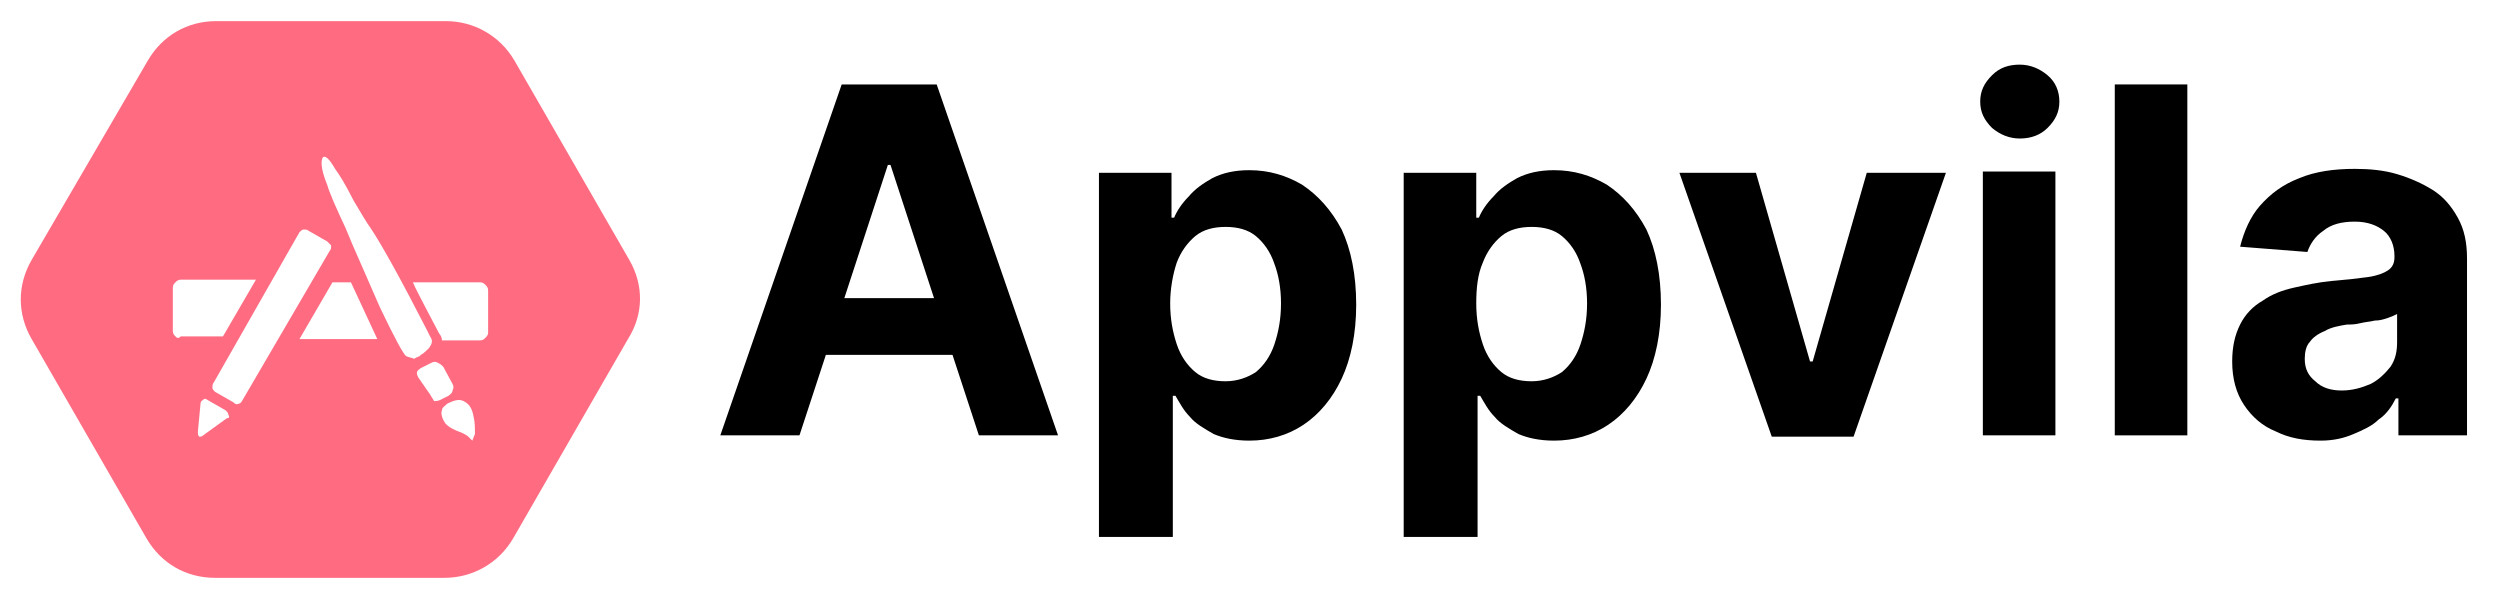
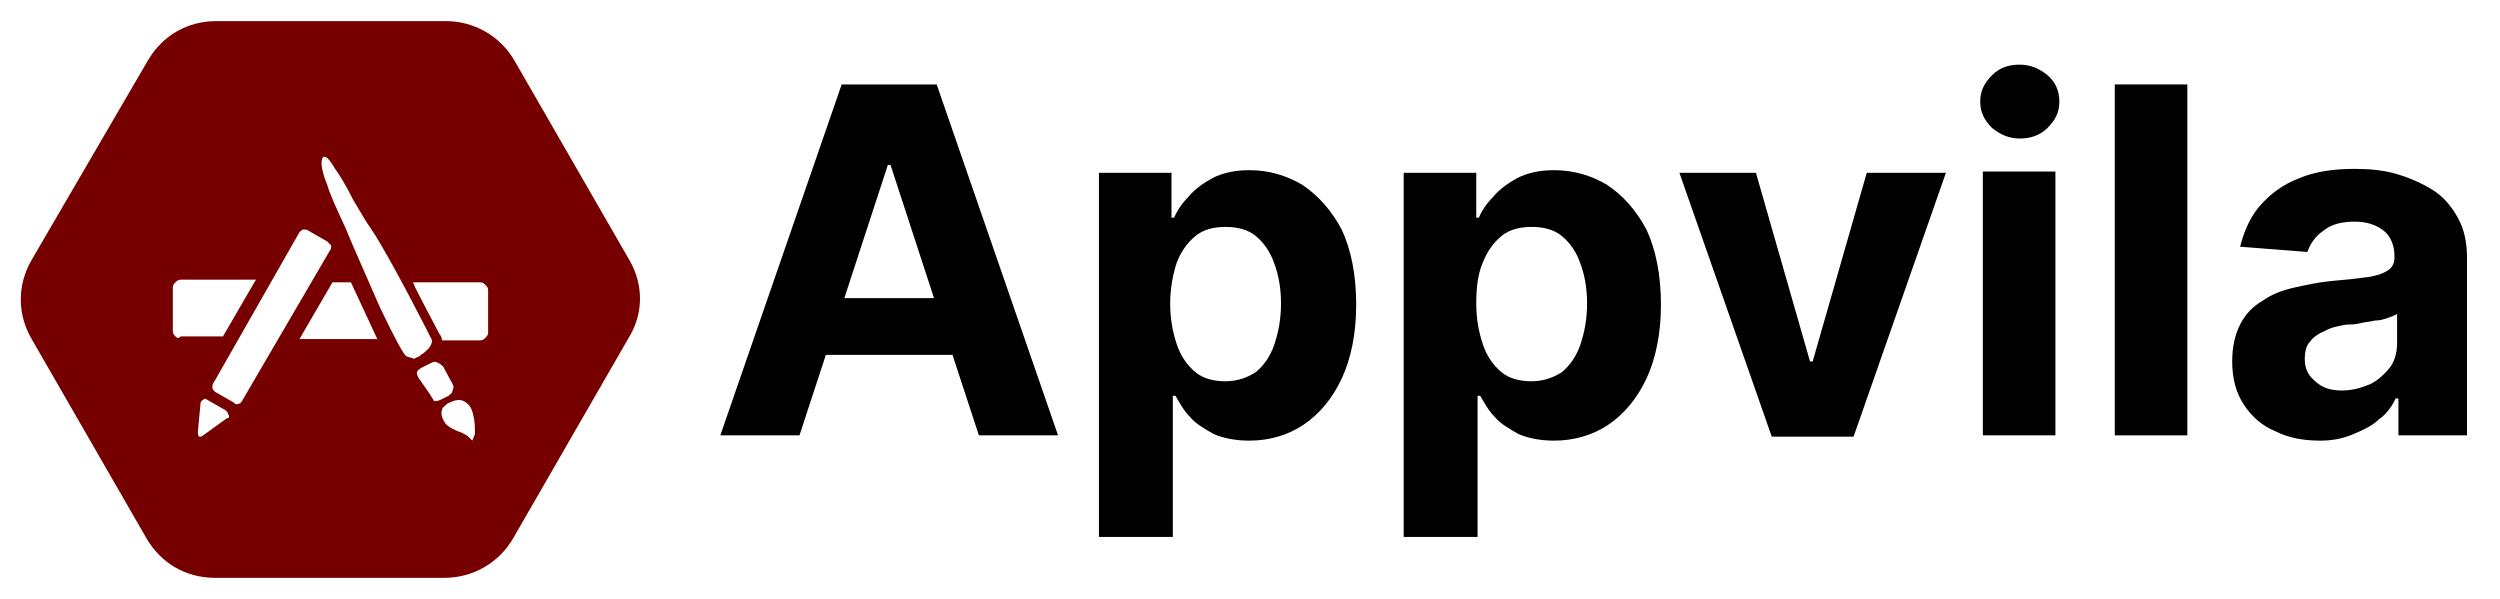
<svg xmlns="http://www.w3.org/2000/svg" version="1.1" id="Layer_1" x="0px" y="0px" viewBox="0 0 189.5 45.4" style="enable-background:new 0 0 189.5 45.4;" xml:space="preserve">
  <style type="text/css">
- 	.st0{fill:#FF6B81;}
+ 	.st0{fill:#760000;}
</style>
  <g>
    <path class="st0" d="M47.7,19.7L39,4.6c-1.1-1.9-3.1-3-5.2-3H16.4c-2.2,0-4.1,1.1-5.2,3L2.4,19.7c-1.1,1.9-1.1,4.1,0,6l8.7,15.1   c1.1,1.9,3,3,5.2,3h17.4c2.1,0,4.1-1.1,5.2-3l8.7-15.1C48.8,23.8,48.8,21.6,47.7,19.7z M13.3,25.5c-0.1-0.1-0.2-0.2-0.2-0.4v-3.3   c0-0.2,0.1-0.3,0.2-0.4c0.1-0.1,0.2-0.2,0.4-0.2h5.7l-2.5,4.3h-3.2C13.5,25.7,13.4,25.6,13.3,25.5z M17.2,31.7L15.4,33   c-0.1,0.1-0.2,0.1-0.3,0.1C15,33,15,32.9,15,32.7l0.2-2.1c0-0.2,0.1-0.2,0.2-0.3c0.1-0.1,0.2-0.1,0.3,0l1.4,0.8   c0.1,0.1,0.2,0.2,0.2,0.3C17.4,31.6,17.4,31.7,17.2,31.7z M18.1,30.6c-0.2,0.1-0.3,0-0.4-0.1l-1.4-0.8c-0.1-0.1-0.2-0.2-0.2-0.3   c0-0.1,0-0.3,0.1-0.4l6.5-11.4c0.1-0.1,0.2-0.2,0.3-0.2c0.2,0,0.3,0,0.4,0.1l1.4,0.8c0.1,0.1,0.2,0.2,0.3,0.3c0,0.2,0,0.3-0.1,0.4   l-6.6,11.3C18.3,30.5,18.2,30.6,18.1,30.6z M22.7,25.7l2.5-4.3h1.4l2,4.3H22.7z M30.8,27c-0.2-0.1-0.9-1.4-2-3.7   c-0.7-1.6-1.4-3.2-2.1-4.8l-0.5-1.2c-0.7-1.5-1.2-2.6-1.4-3.3c-0.5-1.2-0.5-1.9-0.3-2.1c0.2-0.1,0.5,0.2,0.9,0.9   c0.3,0.4,0.8,1.2,1.4,2.4c0.6,1,1,1.7,1.3,2.1c0.8,1.2,2.2,3.7,4.2,7.6l0.3,0.6c0.2,0.3,0.2,0.5-0.1,0.9c-0.2,0.2-0.4,0.4-0.6,0.5   L31.8,27c-0.2,0.1-0.3,0.1-0.4,0.2C31.2,27.1,31,27.1,30.8,27z M32.6,29.9l-0.9-1.3c-0.1-0.2-0.1-0.3-0.1-0.4   c0.1-0.2,0.2-0.2,0.3-0.3l0.8-0.4c0.2-0.1,0.3-0.1,0.5,0s0.3,0.2,0.4,0.3l0.7,1.3c0.1,0.2,0.1,0.3,0,0.5c0,0.2-0.2,0.3-0.3,0.4   l-0.6,0.3c-0.2,0.1-0.3,0.1-0.5,0.1C32.8,30.2,32.7,30.1,32.6,29.9z M35.8,33.4c-0.1-0.1-0.2-0.2-0.3-0.3s-0.3-0.2-0.5-0.3   c-0.3-0.1-0.5-0.2-0.7-0.3s-0.5-0.3-0.6-0.5c-0.2-0.3-0.3-0.7-0.2-0.9c0-0.2,0.2-0.3,0.4-0.5l0,0c0.6-0.3,1-0.4,1.4-0.1   c0.3,0.2,0.5,0.5,0.6,1.1C36,32,36,32.4,36,32.9L35.8,33.4z M37,25.2c0,0.1,0,0.2-0.2,0.4c-0.1,0.1-0.2,0.2-0.4,0.2h-2.9   c0-0.2-0.1-0.4-0.2-0.5l-1-1.9c-0.4-0.8-0.8-1.5-1-2h5.1c0.2,0,0.3,0.1,0.4,0.2c0.1,0.1,0.2,0.2,0.2,0.4C37,22,37,25.2,37,25.2z" />
    <g>
      <path d="M71,6.4h-7.2L54.6,33h6l2-6.1h9.6l2,6.1h6L71,6.4z M64,22.6l3.3-10.1h0.2l3.3,10.1H64z" />
      <path d="M83.3,40.5V13.1h5.5v3.4H89c0.2-0.5,0.6-1.1,1.1-1.6c0.5-0.6,1.1-1,1.8-1.4c0.8-0.4,1.7-0.6,2.8-0.6c1.5,0,2.8,0.4,4,1.1    c1.2,0.8,2.2,1.9,3,3.4c0.7,1.5,1.1,3.4,1.1,5.7c0,2.2-0.4,4.1-1.1,5.6s-1.7,2.7-2.9,3.5c-1.2,0.8-2.6,1.2-4.1,1.2    c-1.1,0-2-0.2-2.7-0.5c-0.7-0.4-1.4-0.8-1.8-1.3c-0.5-0.5-0.8-1.1-1.1-1.6h-0.2v10.7h-5.6V40.5z M88.7,23c0,1.2,0.2,2.2,0.5,3.1    s0.8,1.6,1.4,2.1s1.4,0.7,2.3,0.7s1.7-0.3,2.3-0.7c0.6-0.5,1.1-1.2,1.4-2.1s0.5-1.9,0.5-3.1s-0.2-2.2-0.5-3    c-0.3-0.9-0.8-1.6-1.4-2.1s-1.4-0.7-2.3-0.7s-1.7,0.2-2.3,0.7s-1.1,1.2-1.4,2C88.9,20.8,88.7,21.9,88.7,23z" />
      <path d="M106.4,40.5V13.1h5.5v3.4h0.2c0.2-0.5,0.6-1.1,1.1-1.6c0.5-0.6,1.1-1,1.8-1.4c0.8-0.4,1.7-0.6,2.8-0.6    c1.5,0,2.8,0.4,4,1.1c1.2,0.8,2.2,1.9,3,3.4c0.7,1.5,1.1,3.4,1.1,5.7c0,2.2-0.4,4.1-1.1,5.6s-1.7,2.7-2.9,3.5    c-1.2,0.8-2.6,1.2-4.1,1.2c-1.1,0-2-0.2-2.7-0.5c-0.7-0.4-1.4-0.8-1.8-1.3c-0.5-0.5-0.8-1.1-1.1-1.6H112v10.7h-5.6V40.5z     M111.9,23c0,1.2,0.2,2.2,0.5,3.1s0.8,1.6,1.4,2.1s1.4,0.7,2.3,0.7s1.7-0.3,2.3-0.7c0.6-0.5,1.1-1.2,1.4-2.1s0.5-1.9,0.5-3.1    s-0.2-2.2-0.5-3c-0.3-0.9-0.8-1.6-1.4-2.1s-1.4-0.7-2.3-0.7s-1.7,0.2-2.3,0.7s-1.1,1.2-1.4,2C112,20.8,111.9,21.9,111.9,23z" />
      <path d="M147.5,13.1l-7,20h-6.2l-7-20h5.8l4.1,14.3h0.2l4.1-14.3C141.5,13.1,147.5,13.1,147.5,13.1z" />
      <path d="M153.1,10.5c-0.8,0-1.5-0.3-2.1-0.8c-0.6-0.6-0.9-1.2-0.9-2s0.3-1.4,0.9-2c0.6-0.6,1.3-0.8,2.1-0.8s1.5,0.3,2.1,0.8    s0.9,1.2,0.9,2s-0.3,1.4-0.9,2C154.7,10.2,154,10.5,153.1,10.5z M150.3,33V13h5.5v20H150.3z" />
      <path d="M165.8,6.4V33h-5.5V6.4H165.8z" />
      <path d="M175.9,33.4c-1.3,0-2.4-0.2-3.4-0.7c-1-0.4-1.8-1.1-2.4-2c-0.6-0.9-0.9-2-0.9-3.3c0-1.1,0.2-2,0.6-2.8    c0.4-0.8,1-1.4,1.7-1.8c0.7-0.5,1.5-0.8,2.4-1s1.8-0.4,2.8-0.5c1.2-0.1,2.1-0.2,2.8-0.3c0.7-0.1,1.2-0.3,1.5-0.5s0.5-0.5,0.5-1    v-0.1c0-0.8-0.3-1.5-0.8-1.9s-1.2-0.7-2.2-0.7s-1.8,0.2-2.4,0.7c-0.6,0.4-1,1-1.2,1.6l-5.1-0.4c0.3-1.2,0.8-2.3,1.5-3.1    c0.8-0.9,1.7-1.6,3-2.1c1.2-0.5,2.6-0.7,4.2-0.7c1.1,0,2.2,0.1,3.2,0.4c1,0.3,1.9,0.7,2.7,1.2s1.4,1.2,1.9,2.1    c0.5,0.9,0.7,1.9,0.7,3.1V33h-5.2v-2.8h-0.2c-0.3,0.6-0.7,1.2-1.3,1.6c-0.5,0.5-1.2,0.8-1.9,1.1S176.9,33.4,175.9,33.4z     M177.5,29.6c0.8,0,1.5-0.2,2.2-0.5c0.6-0.3,1.1-0.8,1.5-1.3c0.4-0.6,0.5-1.2,0.5-1.9v-2.1c-0.2,0.1-0.4,0.2-0.7,0.3    s-0.6,0.2-1,0.2c-0.4,0.1-0.7,0.1-1.1,0.2c-0.4,0.1-0.7,0.1-1,0.1c-0.6,0.1-1.2,0.2-1.7,0.5c-0.5,0.2-0.9,0.5-1.1,0.8    c-0.3,0.3-0.4,0.8-0.4,1.3c0,0.8,0.3,1.3,0.8,1.7C176,29.4,176.7,29.6,177.5,29.6z" />
    </g>
  </g>
</svg>
